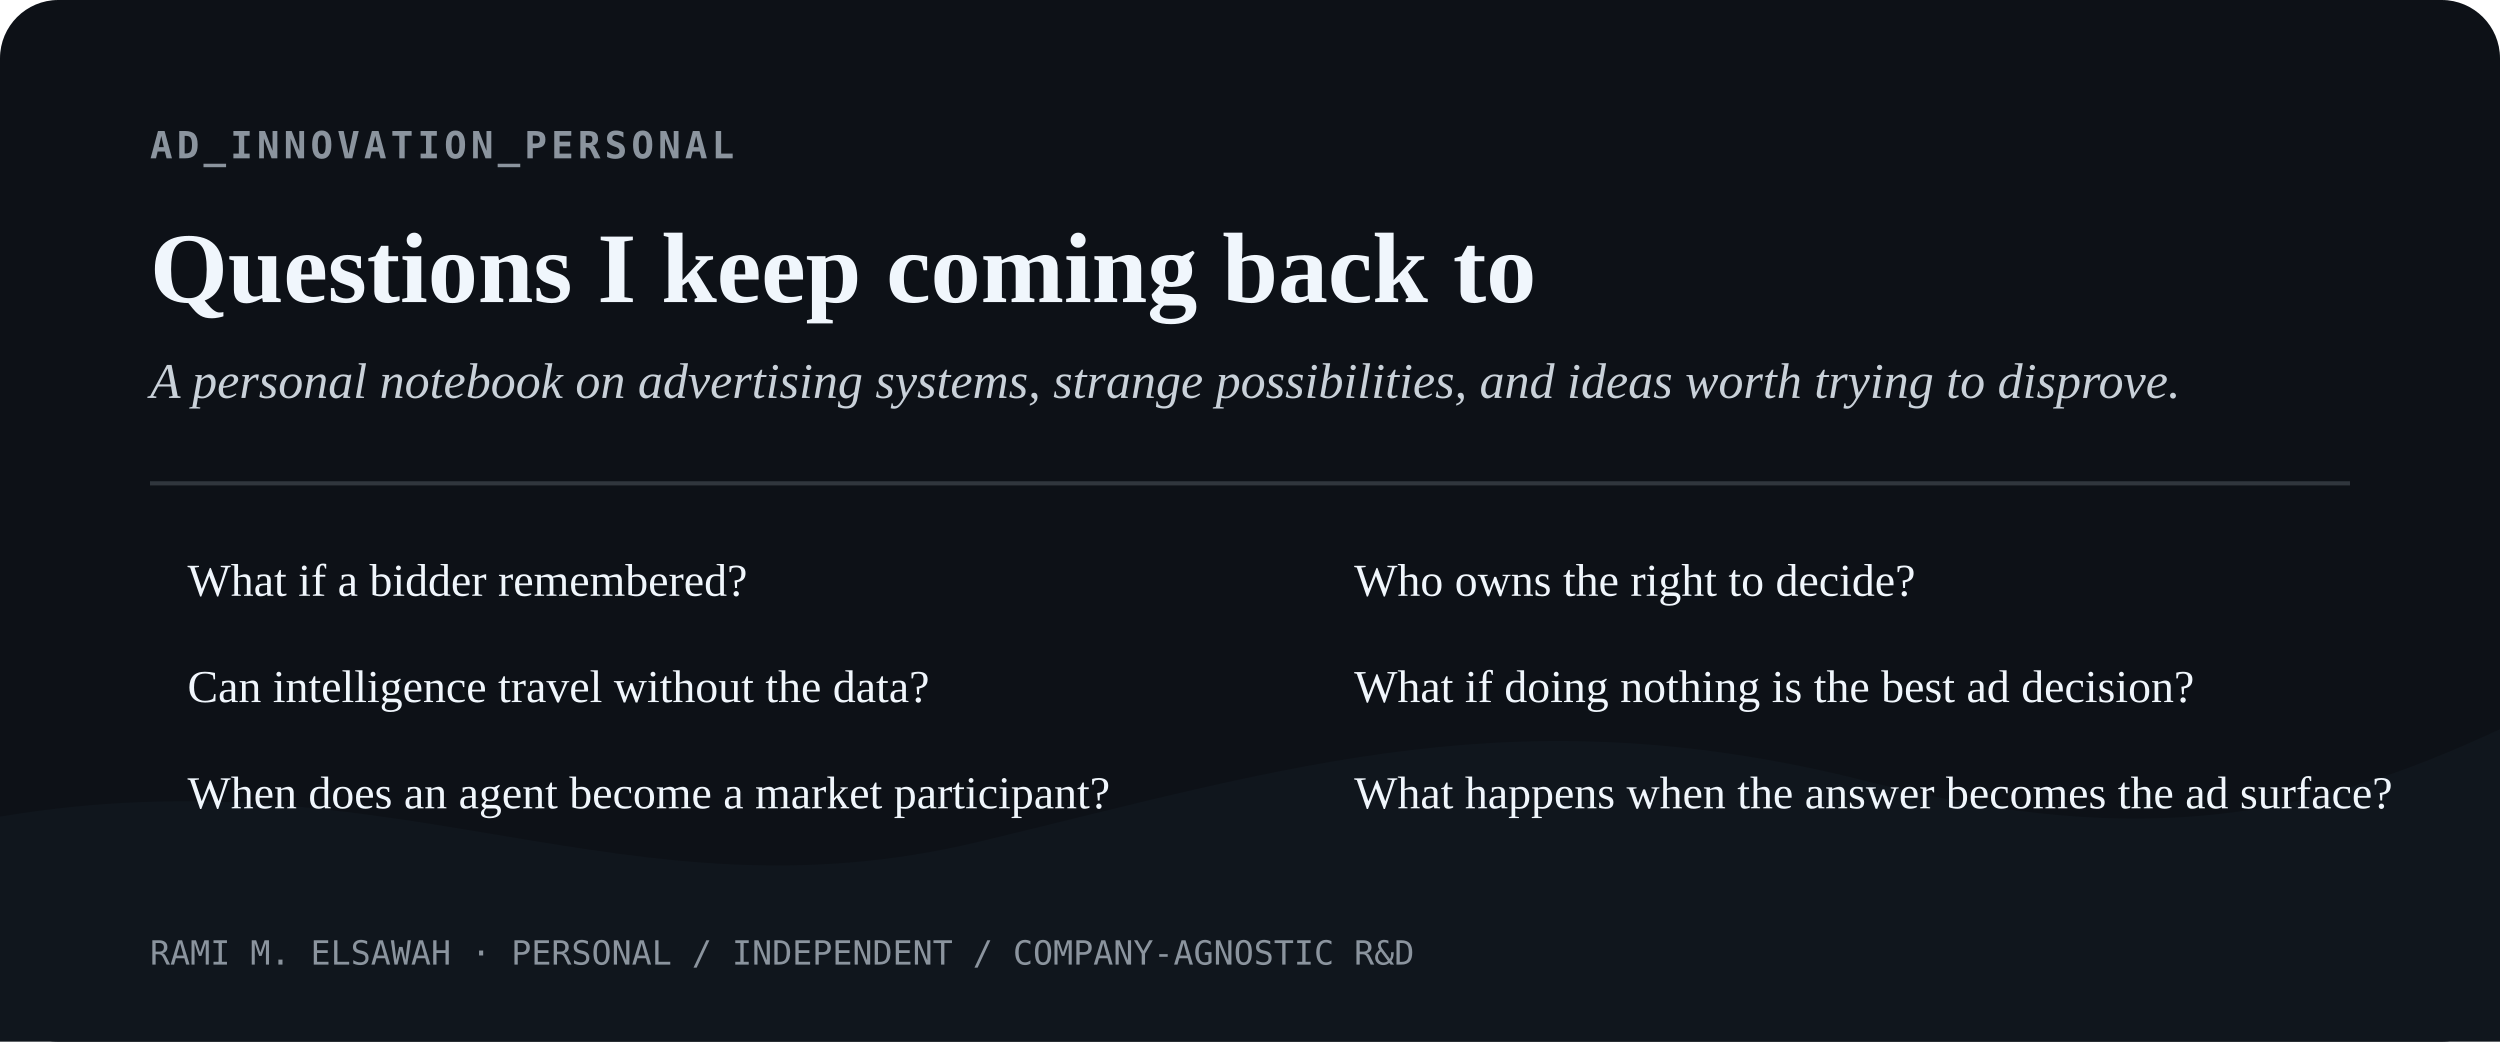
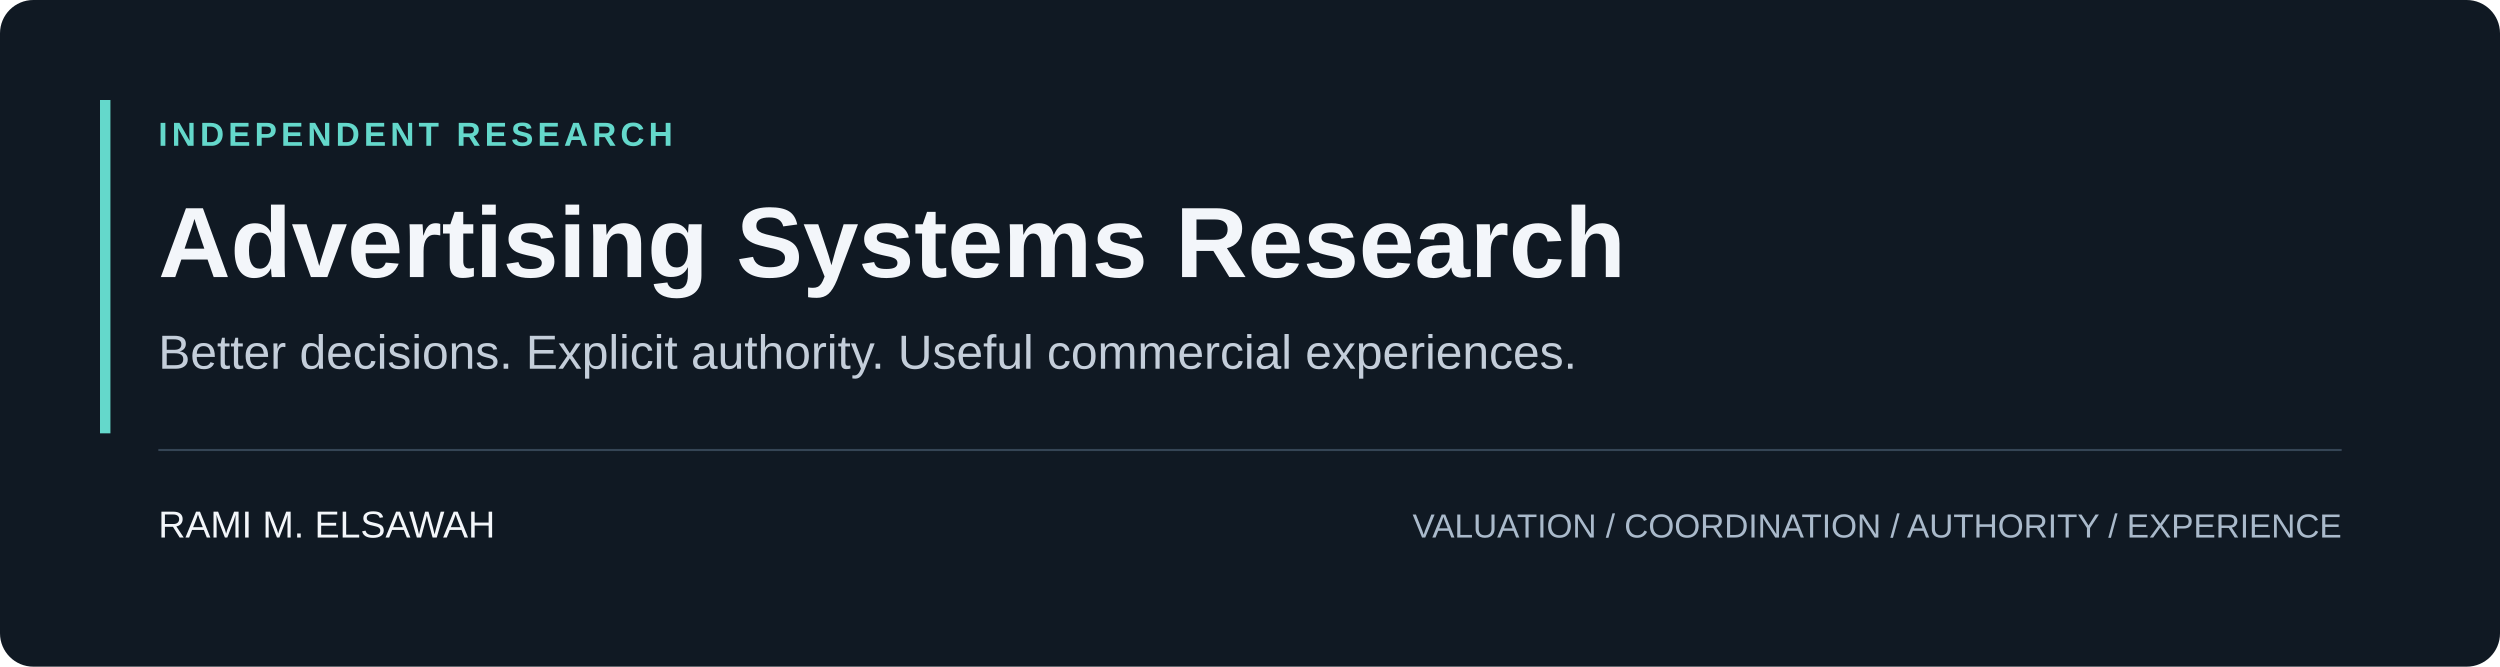
- <svg xmlns="http://www.w3.org/2000/svg" width="1200" height="500" viewBox="0 0 1200 500" role="img" aria-labelledby="title desc">
-   <rect width="1200" height="500" rx="28" fill="#0d1117" />
-   <path d="M0 392 C190 360 300 445 470 404 C620 368 730 332 900 376 C1030 408 1110 392 1200 350 L1200 500 L0 500 Z" fill="#10161d" />
-   <text x="72" y="76" fill="#8b949e" font-family="ui-monospace,SFMono-Regular,Menlo,Monaco,Consolas,monospace" font-size="18" font-weight="700" letter-spacing="2">AD_INNOVATION_PERSONAL</text>
-   <text x="72" y="145" fill="#f0f6fc" font-family="Georgia,Times New Roman,serif" font-size="48" font-weight="700">Questions I keep coming back to</text>
-   <text x="72" y="191" fill="#c9d1d9" font-family="Georgia,Times New Roman,serif" font-size="24" font-style="italic">A personal notebook on advertising systems, strange possibilities, and ideas worth trying to disprove.</text>
-   <line x1="72" y1="232" x2="1128" y2="232" stroke="#30363d" stroke-width="2" />
-   <text x="90" y="286" fill="#f0f6fc" font-family="Georgia,Times New Roman,serif" font-size="22">What if a bidder remembered?</text>
-   <text x="650" y="286" fill="#f0f6fc" font-family="Georgia,Times New Roman,serif" font-size="22">Who owns the right to decide?</text>
-   <text x="90" y="337" fill="#f0f6fc" font-family="Georgia,Times New Roman,serif" font-size="22">Can intelligence travel without the data?</text>
-   <text x="650" y="337" fill="#f0f6fc" font-family="Georgia,Times New Roman,serif" font-size="22">What if doing nothing is the best ad decision?</text>
-   <text x="90" y="388" fill="#f0f6fc" font-family="Georgia,Times New Roman,serif" font-size="22">When does an agent become a market participant?</text>
-   <text x="650" y="388" fill="#f0f6fc" font-family="Georgia,Times New Roman,serif" font-size="22">What happens when the answer becomes the ad surface?</text>
-   <text x="72" y="463" fill="#8b949e" font-family="ui-monospace,SFMono-Regular,Menlo,Monaco,Consolas,monospace" font-size="16">RAMI M. ELSAWAH · PERSONAL / INDEPENDENT / COMPANY-AGNOSTIC R&amp;D</text>
+ <svg xmlns="http://www.w3.org/2000/svg" width="1200" height="320" viewBox="0 0 1200 320" role="img" aria-labelledby="title desc">
+   <rect width="1200" height="320" rx="16" fill="#101923" />
+   <rect x="48" y="48" width="5" height="160" fill="#64d8cb" />
+   <g font-family="Arial,Helvetica,sans-serif">
+     <text x="76" y="70" fill="#64d8cb" font-size="16" font-weight="700" letter-spacing="2">INDEPENDENT RESEARCH</text>
+     <text x="76" y="133" fill="#f3f6fa" font-size="48" font-weight="700">Advertising Systems Research</text>
+     <text x="76" y="177" fill="#c4ceda" font-size="23">Better decisions. Explicit authority. Useful commercial experiences.</text>
+     <line x1="76" y1="216" x2="1124" y2="216" stroke="#354555" />
+     <text x="76" y="258" fill="#f3f6fa" font-size="18">RAMI M. ELSAWAH</text>
+     <text x="1124" y="258" fill="#aabacb" font-size="16" text-anchor="end">VALUATION / COORDINATION / AUTHORITY / EXPERIENCE</text>
+   </g>
</svg>
